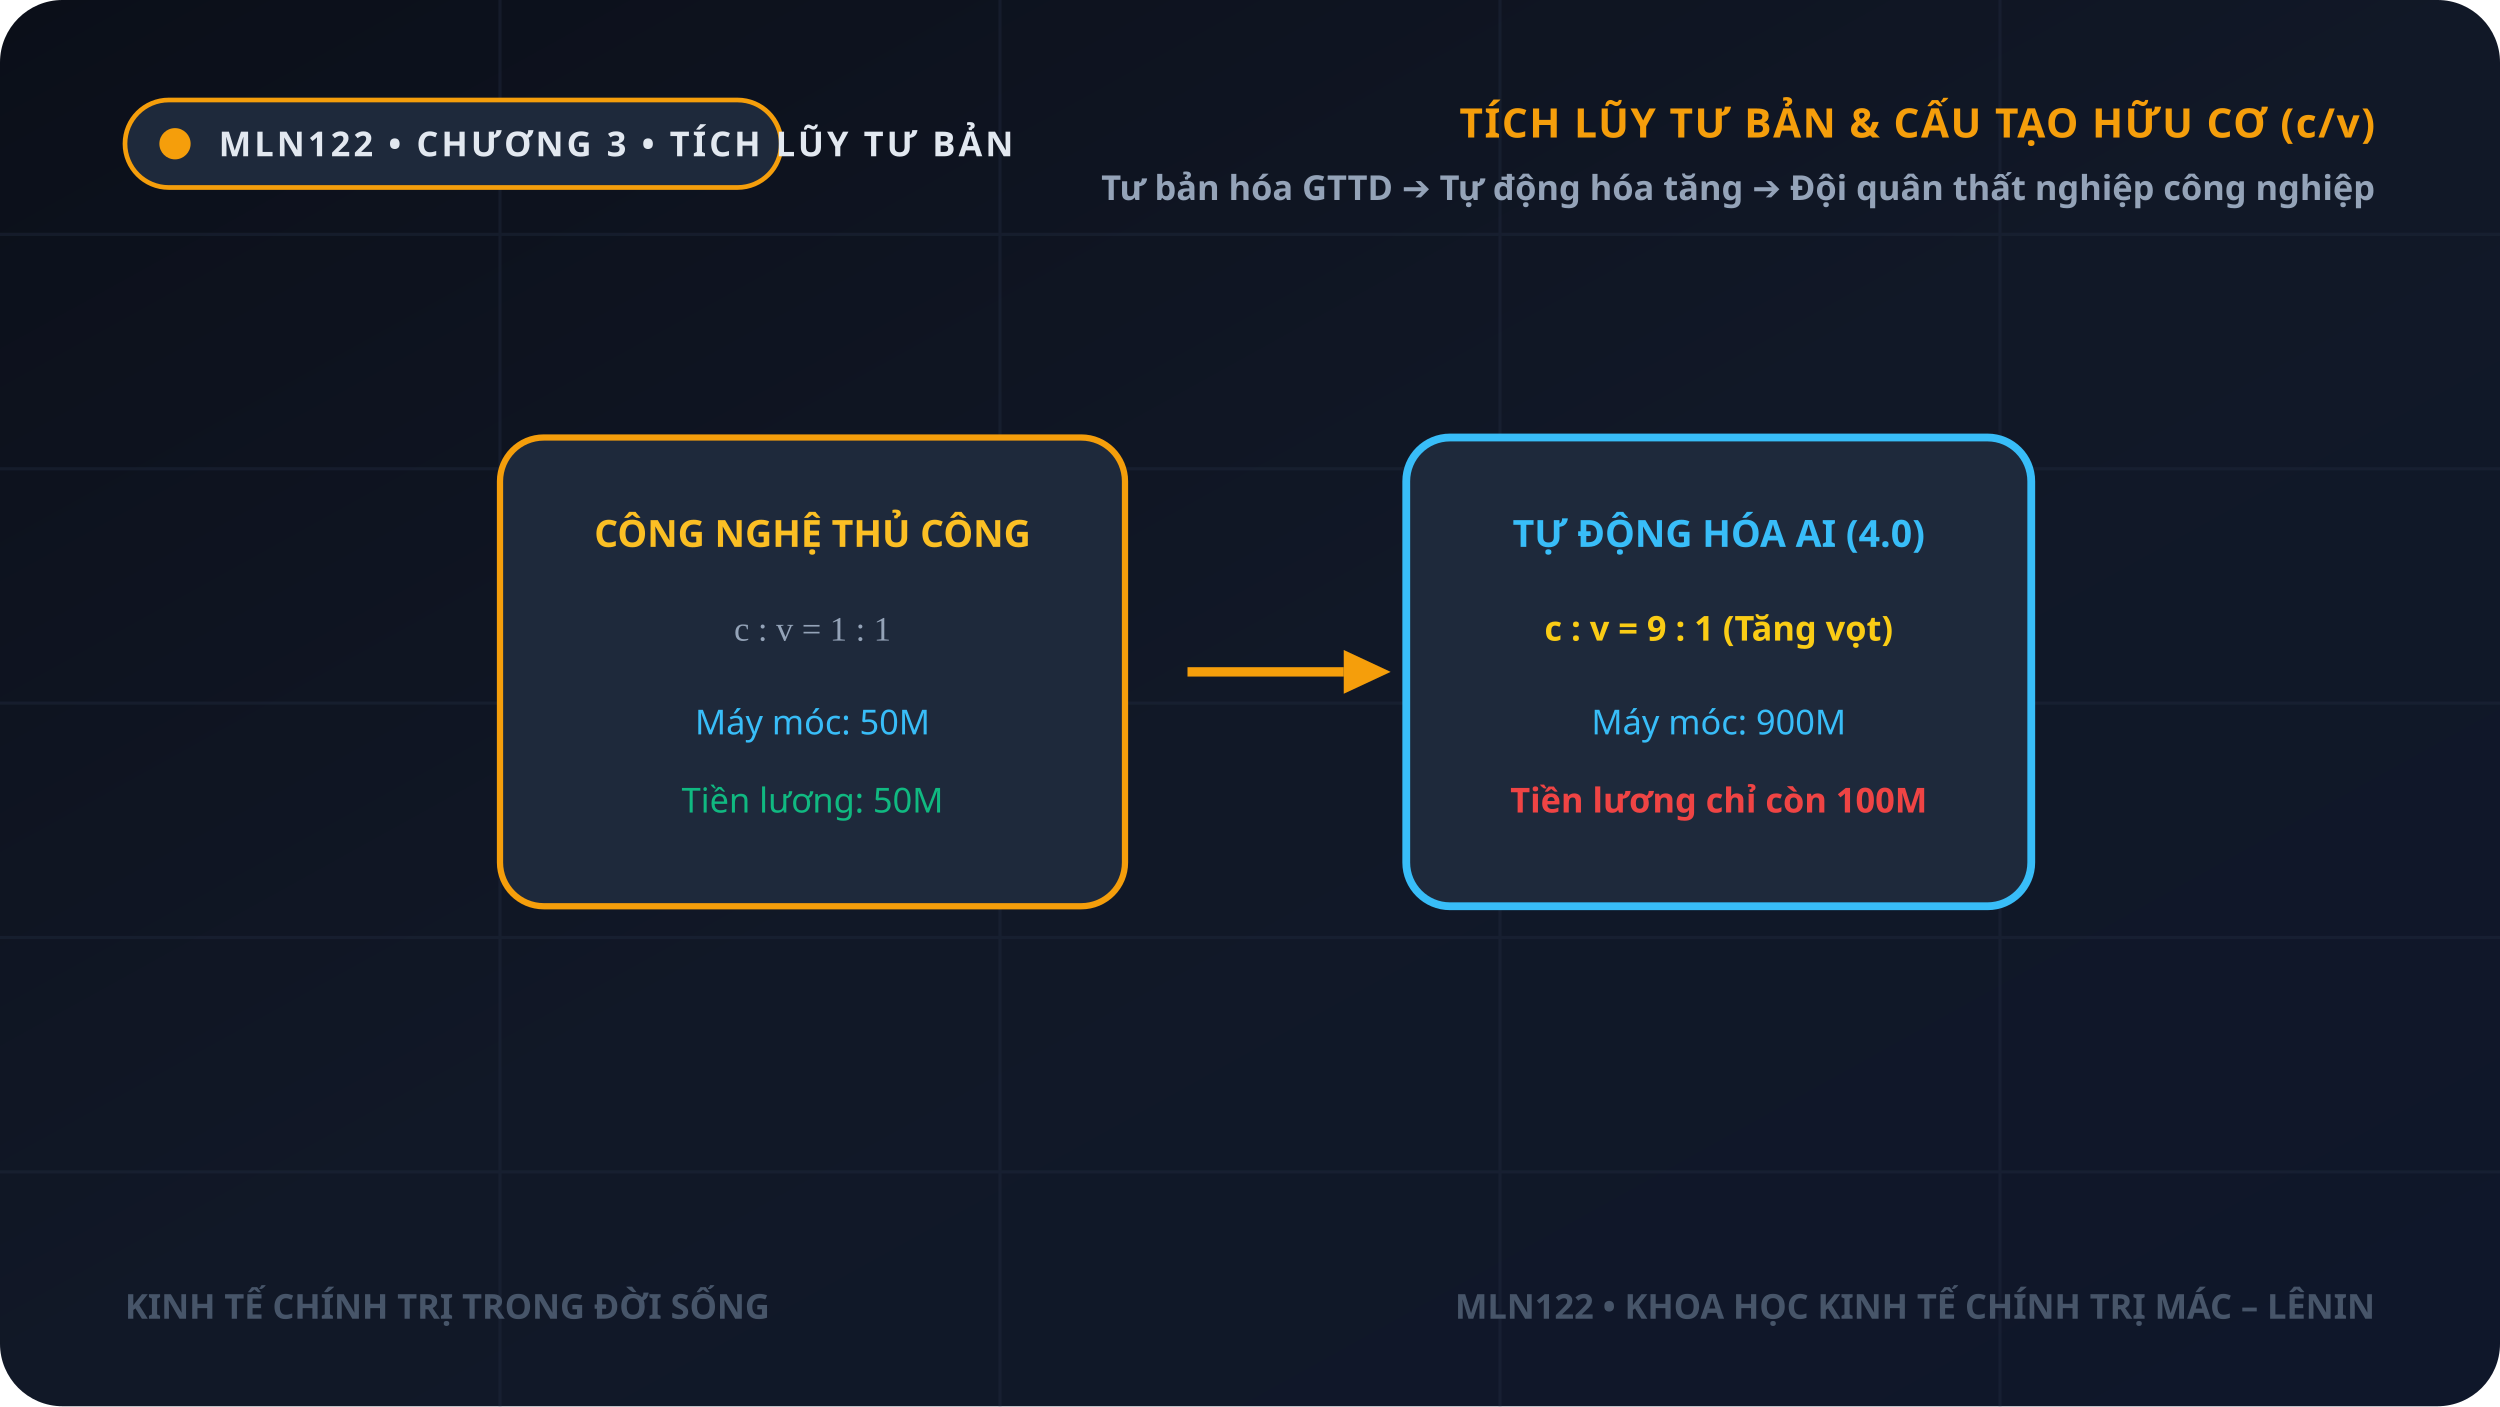
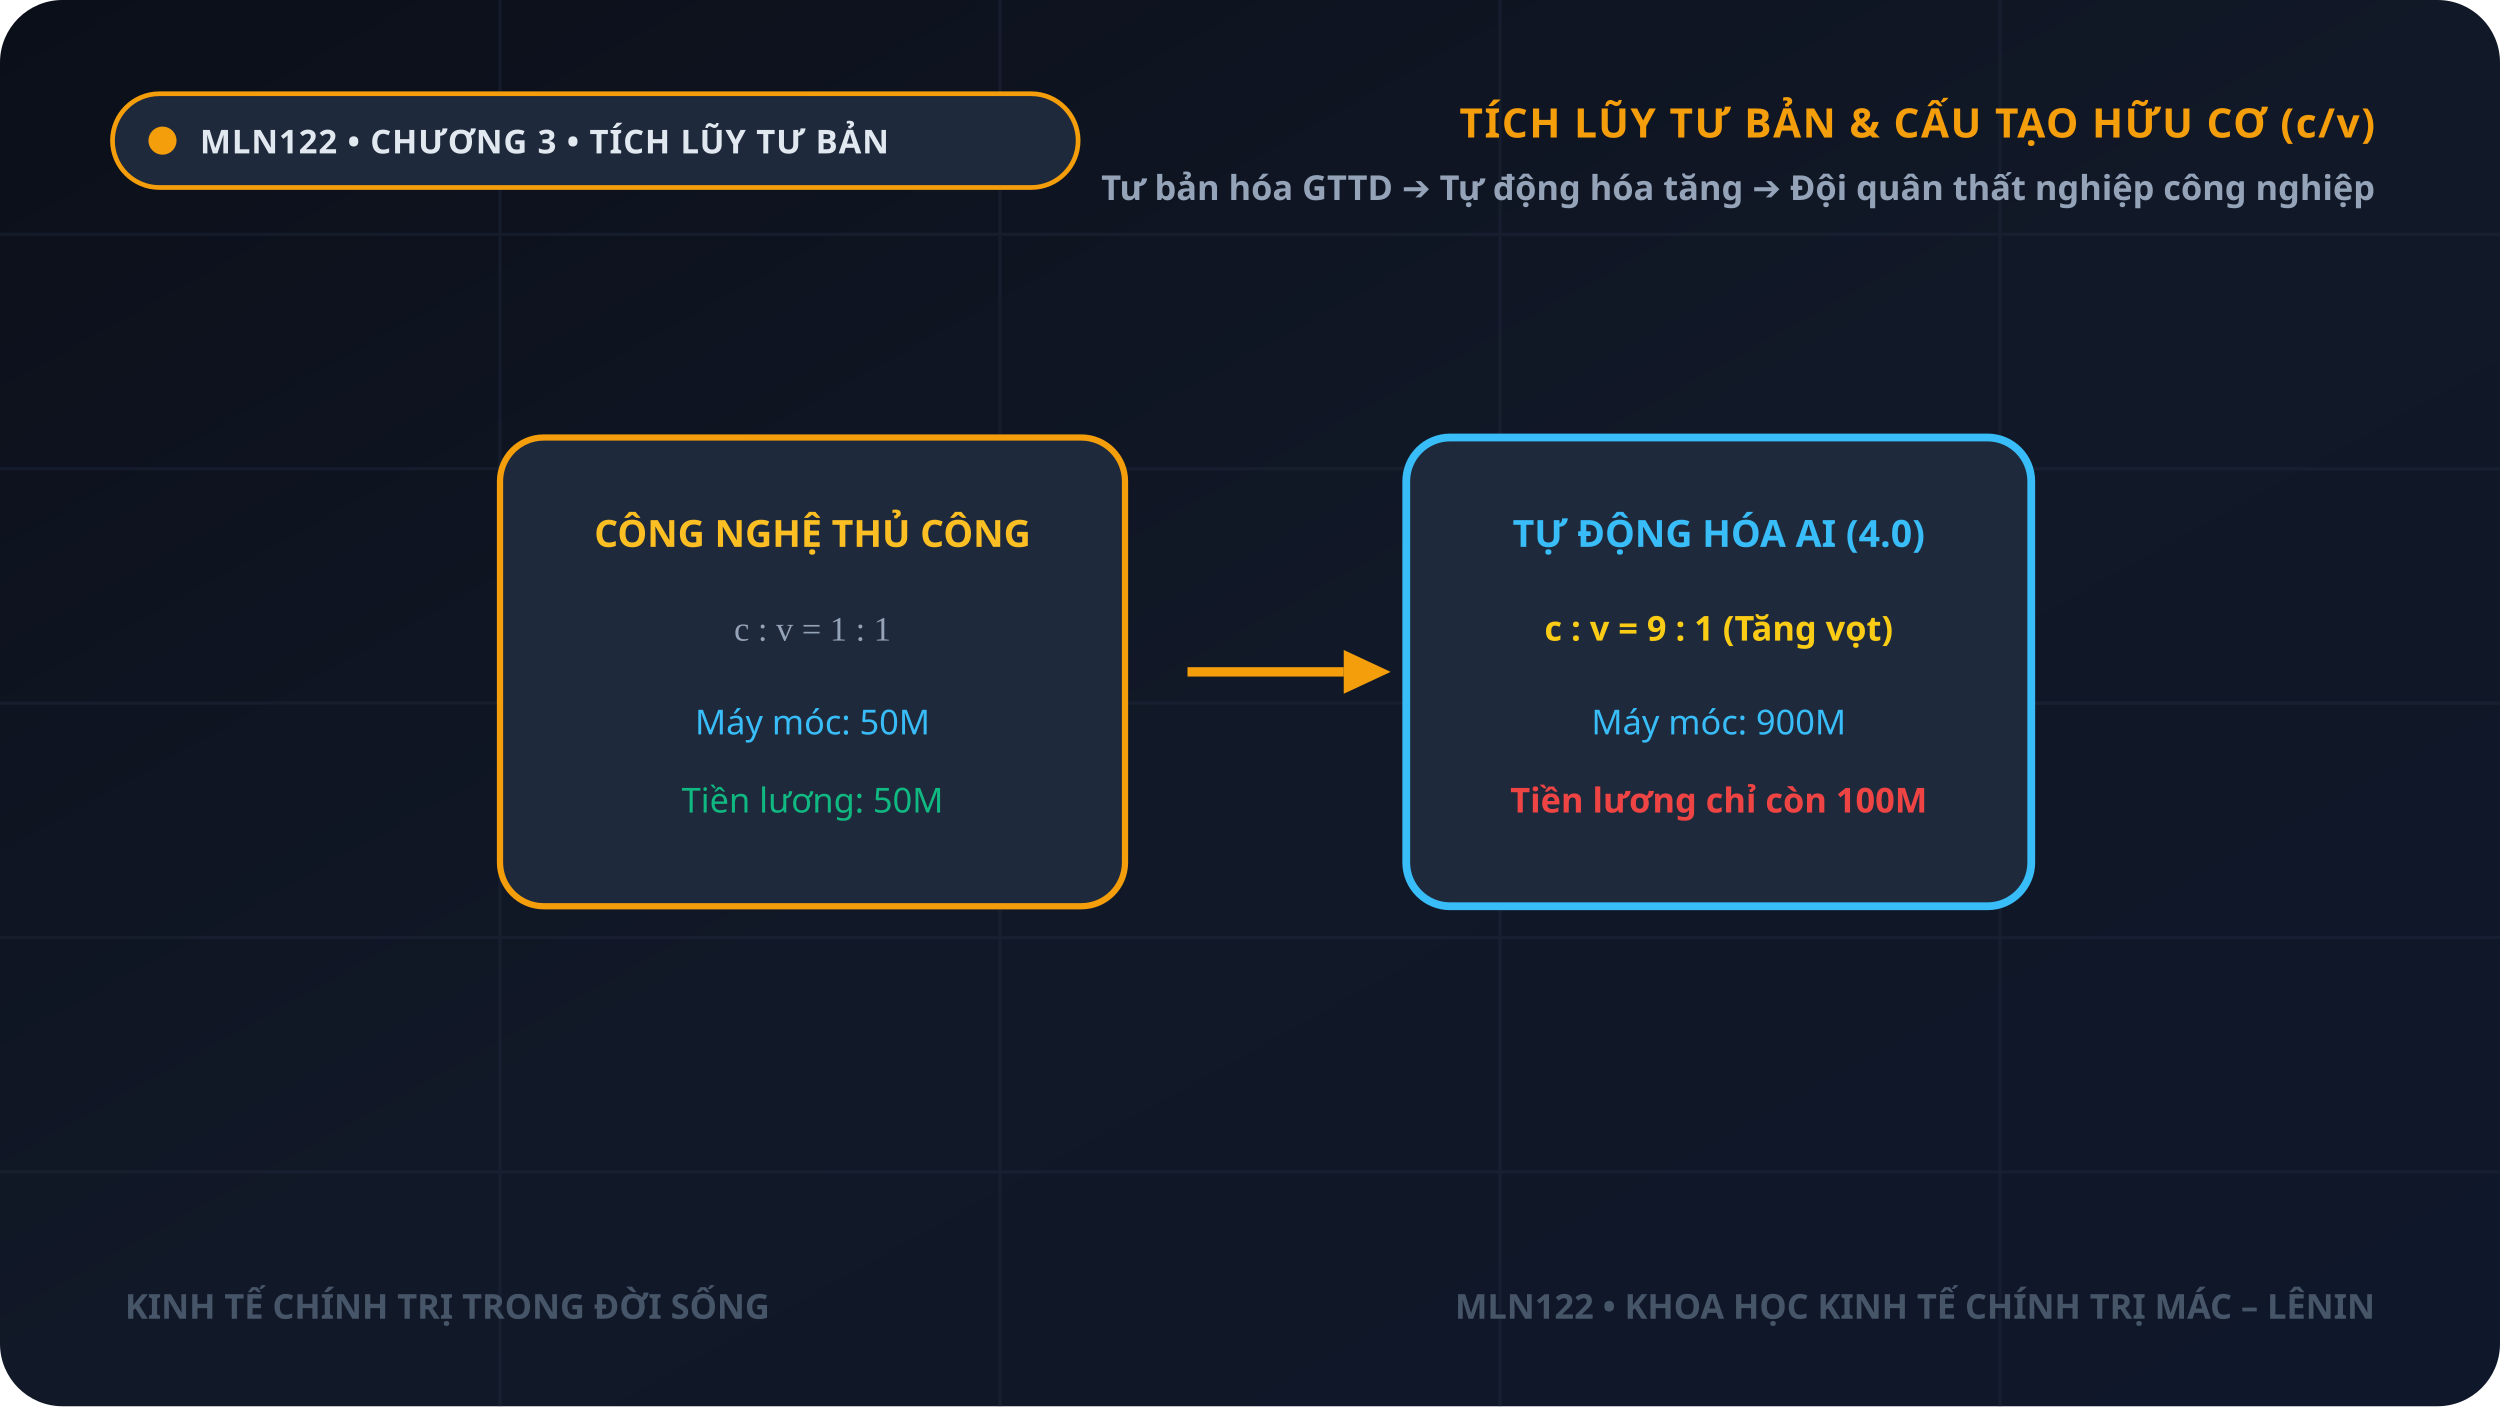
<svg xmlns="http://www.w3.org/2000/svg" viewBox="0 0 800 450" width="800" height="450">
  <defs>
    <linearGradient id="bgGrad" x1="0%" y1="0%" x2="100%" y2="100%">
      <stop offset="0%" stop-color="#0b0f19" />
      <stop offset="50%" stop-color="#111827" />
      <stop offset="100%" stop-color="#0f172a" />
    </linearGradient>
    <linearGradient id="blueGlow" x1="0%" y1="0%" x2="100%" y2="100%">
      <stop offset="0%" stop-color="#38bdf8" />
      <stop offset="100%" stop-color="#0284c7" />
    </linearGradient>
    <linearGradient id="goldGlow" x1="0%" y1="0%" x2="100%" y2="100%">
      <stop offset="0%" stop-color="#fbbf24" />
      <stop offset="100%" stop-color="#d97706" />
    </linearGradient>
    <linearGradient id="greenGlow" x1="0%" y1="0%" x2="100%" y2="100%">
      <stop offset="0%" stop-color="#34d399" />
      <stop offset="100%" stop-color="#059669" />
    </linearGradient>
    <linearGradient id="purpleGlow" x1="0%" y1="0%" x2="100%" y2="100%">
      <stop offset="0%" stop-color="#c084fc" />
      <stop offset="100%" stop-color="#7c3aed" />
    </linearGradient>
    <linearGradient id="roseGlow" x1="0%" y1="0%" x2="100%" y2="100%">
      <stop offset="0%" stop-color="#fb7185" />
      <stop offset="100%" stop-color="#e11d48" />
    </linearGradient>
    <linearGradient id="cyanGlow" x1="0%" y1="0%" x2="100%" y2="100%">
      <stop offset="0%" stop-color="#22d3ee" />
      <stop offset="100%" stop-color="#0891b2" />
    </linearGradient>
    <filter id="softGlow" x="-20%" y="-20%" width="140%" height="140%">
      <feGaussianBlur stdDeviation="8" result="blur" />
      <feComposite in="SourceGraphic" in2="blur" operator="over" />
    </filter>
  </defs>
  <rect width="800" height="450" rx="20" fill="url(#bgGrad)" />
  <g stroke="#1e293b" stroke-width="1" opacity="0.45">
    <line x1="0" y1="75" x2="800" y2="75" />
    <line x1="0" y1="150" x2="800" y2="150" />
    <line x1="0" y1="225" x2="800" y2="225" />
    <line x1="0" y1="300" x2="800" y2="300" />
    <line x1="0" y1="375" x2="800" y2="375" />
    <line x1="160" y1="0" x2="160" y2="450" />
    <line x1="320" y1="0" x2="320" y2="450" />
    <line x1="480" y1="0" x2="480" y2="450" />
    <line x1="640" y1="0" x2="640" y2="450" />
  </g>
-   <g transform="translate(40, 32)">
-     <rect width="210" height="28" rx="14" fill="#1e293b" stroke="#f59e0b" stroke-width="1.5" />
-     <circle cx="16" cy="14" r="5" fill="#f59e0b" />
-     <text x="30" y="18" fill="#e2e8f0" font-family="'Be Vietnam Pro', system-ui, sans-serif" font-size="11" font-weight="800" letter-spacing="1">MLN122 • CHƯƠNG 3 • TÍCH LŨY TƯ BẢN</text>
+   <g transform="translate(36, 30)">
+     <rect width="309" height="30" rx="15" fill="#1e293b" stroke="#f59e0b" stroke-width="1.5" />
+     <circle cx="16" cy="15" r="4.5" fill="#f59e0b" />
+     <text x="28" y="15" fill="#e2e8f0" font-family="'Be Vietnam Pro', 'Segoe UI', -apple-system, sans-serif" font-size="10.5" font-weight="800" letter-spacing="0.3" dominant-baseline="central">MLN122 • CHƯƠNG 3 • TÍCH LŨY TƯ BẢN</text>
  </g>
  <text x="760" y="44" fill="#f59e0b" font-family="'Be Vietnam Pro', system-ui, sans-serif" font-size="13" font-weight="800" text-anchor="end" letter-spacing="0.5">TÍCH LŨY TƯ BẢN &amp; CẤU TẠO HỮU CƠ (c/v)</text>
  <text x="760" y="64" fill="#94a3b8" font-family="'Be Vietnam Pro', system-ui, sans-serif" font-size="11" font-weight="600" text-anchor="end">Tư bản hóa GTTD ➔ Tự động hóa tăng ➔ Đội quân thất nghiệp công nghiệp</text>
  <g transform="translate(400, 220)">
    <rect x="-240" y="-80" width="200" height="150" rx="14" fill="#1e293b" stroke="#f59e0b" stroke-width="2" />
    <text x="-140" y="-45" fill="#fbbf24" font-family="'Be Vietnam Pro', sans-serif" font-size="12" font-weight="900" text-anchor="middle">CÔNG NGHỆ THỦ CÔNG</text>
    <text x="-140" y="-15" fill="#94a3b8" font-size="11" text-anchor="middle">c : v = 1 : 1</text>
    <text x="-140" y="15" fill="#38bdf8" font-family="'Be Vietnam Pro', sans-serif" font-size="11" text-anchor="middle">Máy móc: 50M</text>
    <text x="-140" y="40" fill="#10b981" font-family="'Be Vietnam Pro', sans-serif" font-size="11" text-anchor="middle">Tiền lương: 50M</text>
    <path d="M-20 -5 L30 -5" stroke="#f59e0b" stroke-width="3" />
    <polygon points="30,-12 45,-5 30,2" fill="#f59e0b" />
    <rect x="50" y="-80" width="200" height="150" rx="14" fill="#1e293b" stroke="#38bdf8" stroke-width="2.5" />
    <text x="150" y="-45" fill="#38bdf8" font-family="'Be Vietnam Pro', sans-serif" font-size="12" font-weight="900" text-anchor="middle">TỰ ĐỘNG HÓA AI (4.0)</text>
    <text x="150" y="-15" fill="#facc15" font-family="'Be Vietnam Pro', sans-serif" font-size="11" font-weight="800" text-anchor="middle">c : v = 9 : 1 (Tăng vọt)</text>
    <text x="150" y="15" fill="#38bdf8" font-family="'Be Vietnam Pro', sans-serif" font-size="11" text-anchor="middle">Máy móc: 900M</text>
    <text x="150" y="40" fill="#ef4444" font-family="'Be Vietnam Pro', sans-serif" font-size="11" font-weight="700" text-anchor="middle">Tiền lương chỉ còn 100M</text>
  </g>
  <text x="40" y="422" fill="#475569" font-family="'Be Vietnam Pro', system-ui, sans-serif" font-size="11" font-weight="700">KINH TẾ CHÍNH TRỊ TRONG ĐỜI SỐNG</text>
  <text x="760" y="422" fill="#475569" font-family="'Be Vietnam Pro', system-ui, sans-serif" font-size="11" font-weight="700" text-anchor="end">MLN122 • KHOA HỌC KINH TẾ CHÍNH TRỊ MÁC – LÊNIN</text>
</svg>
